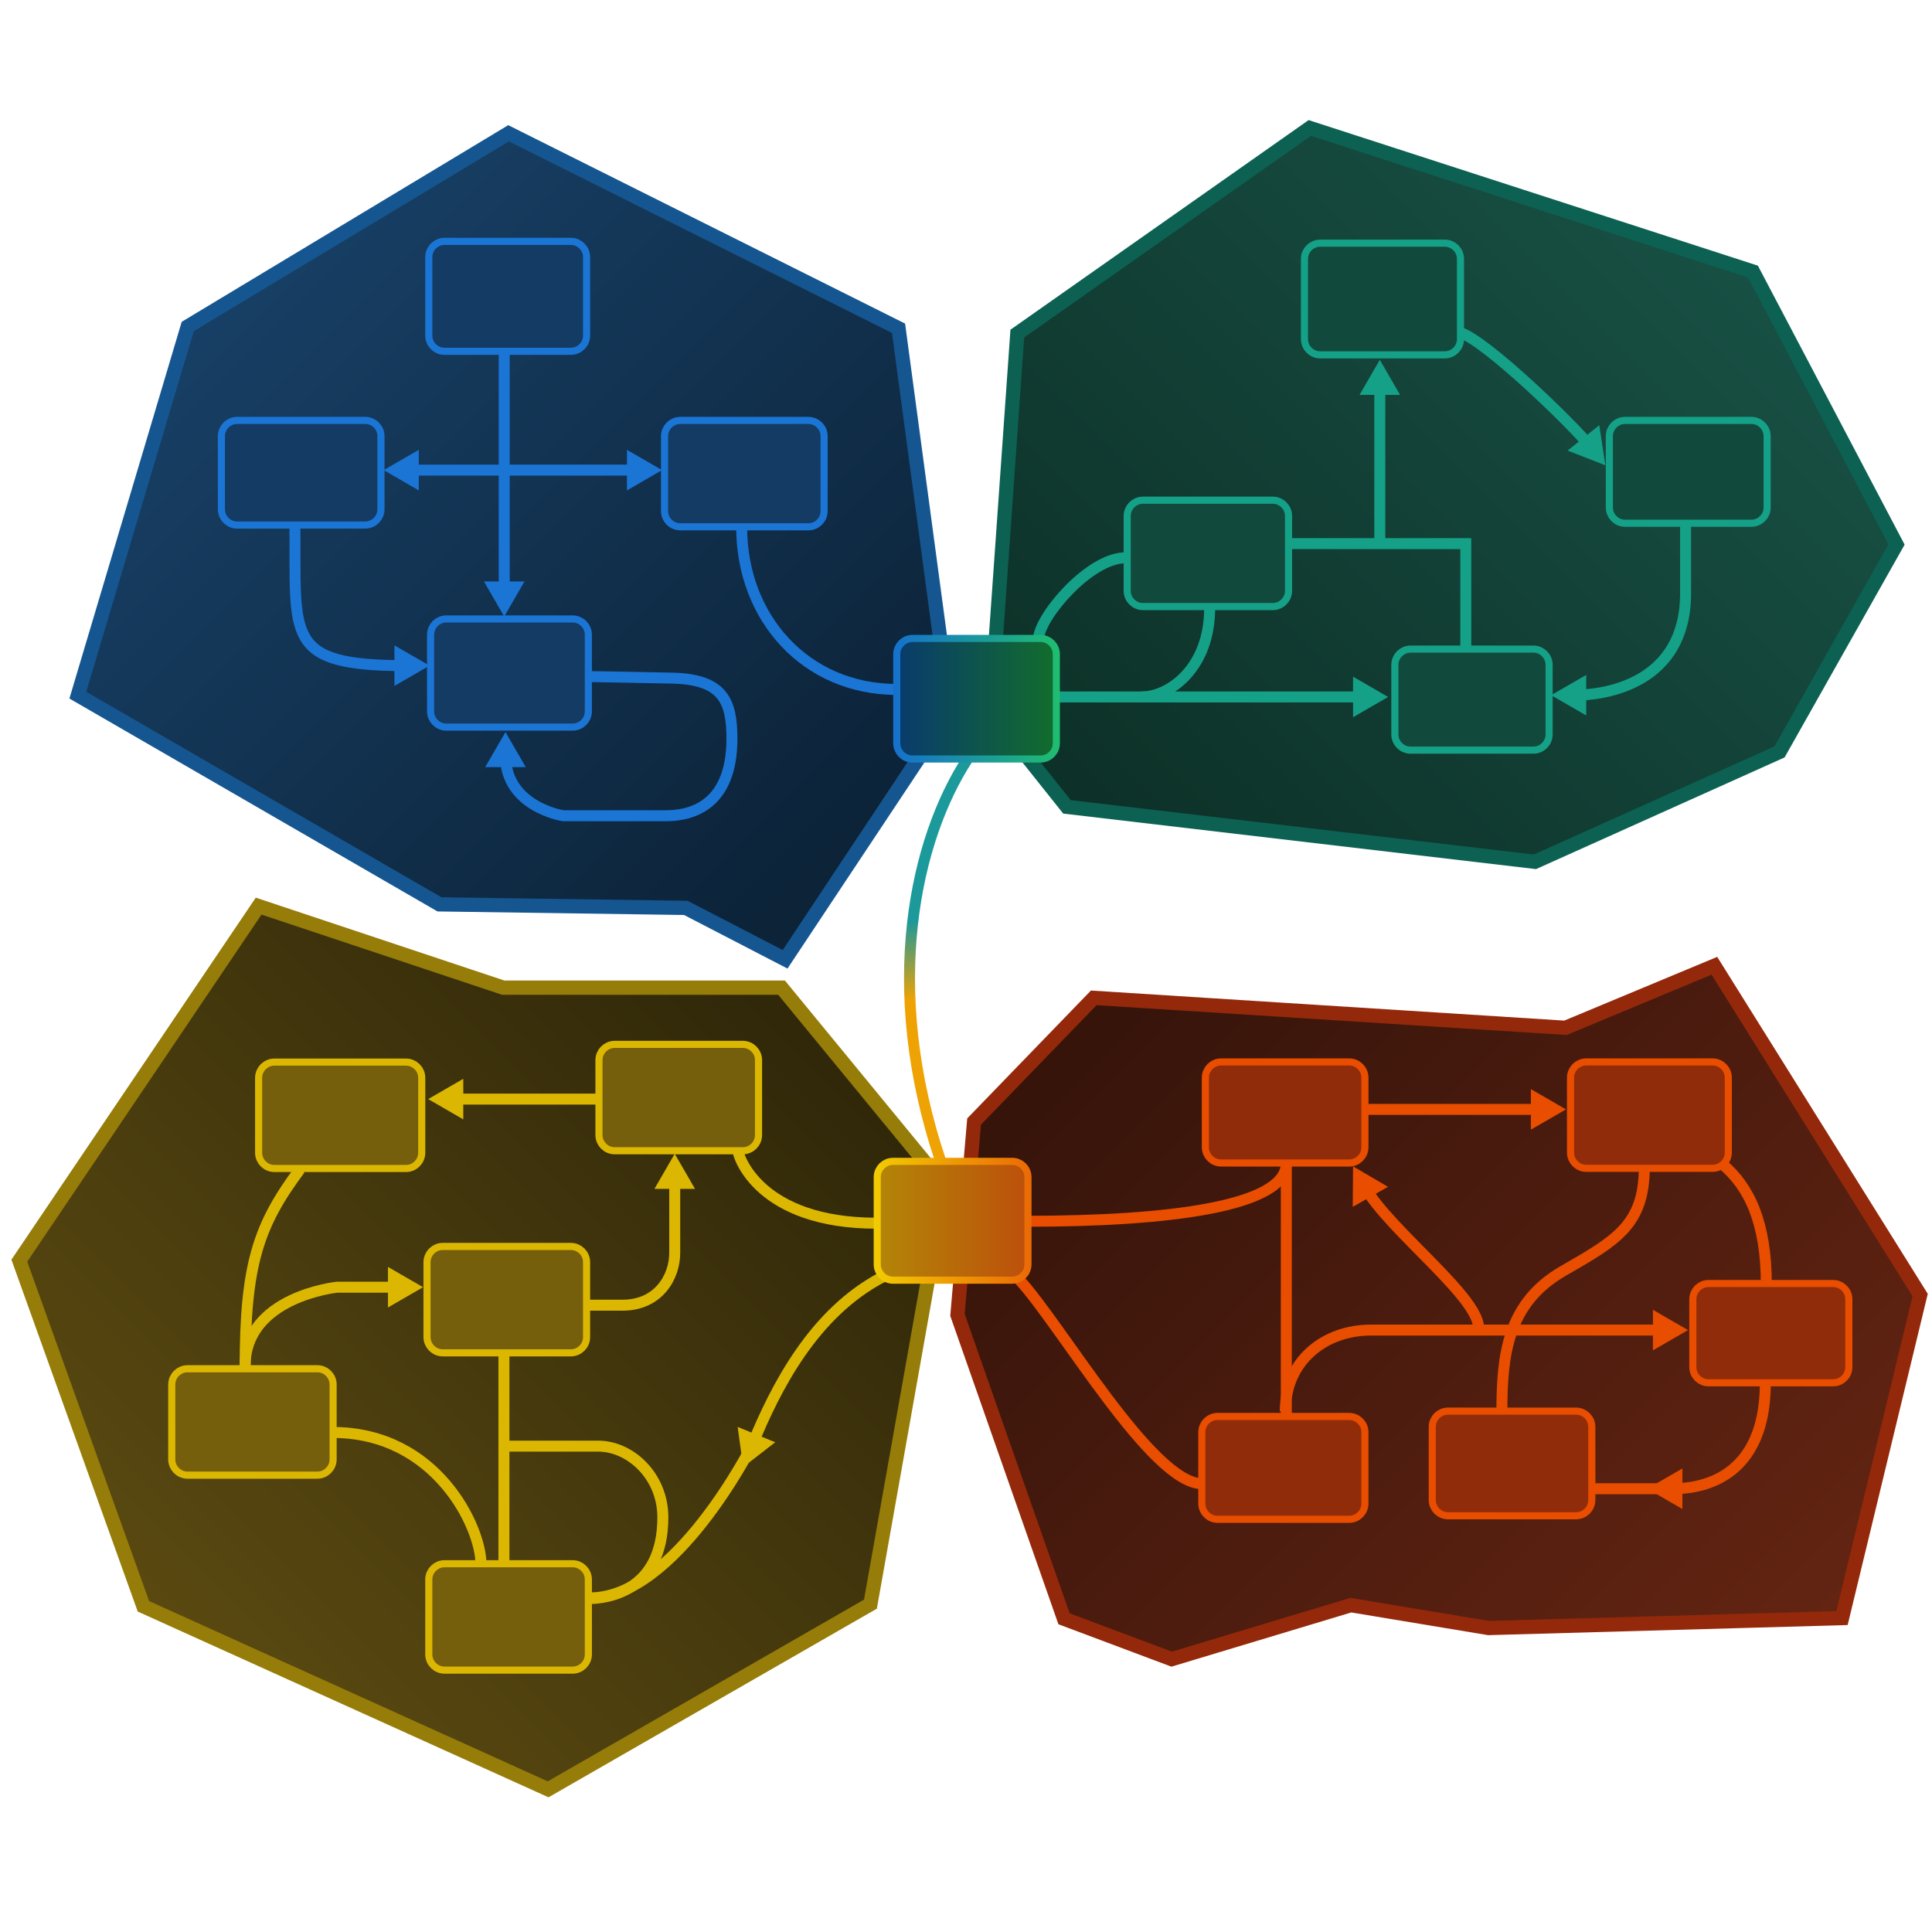
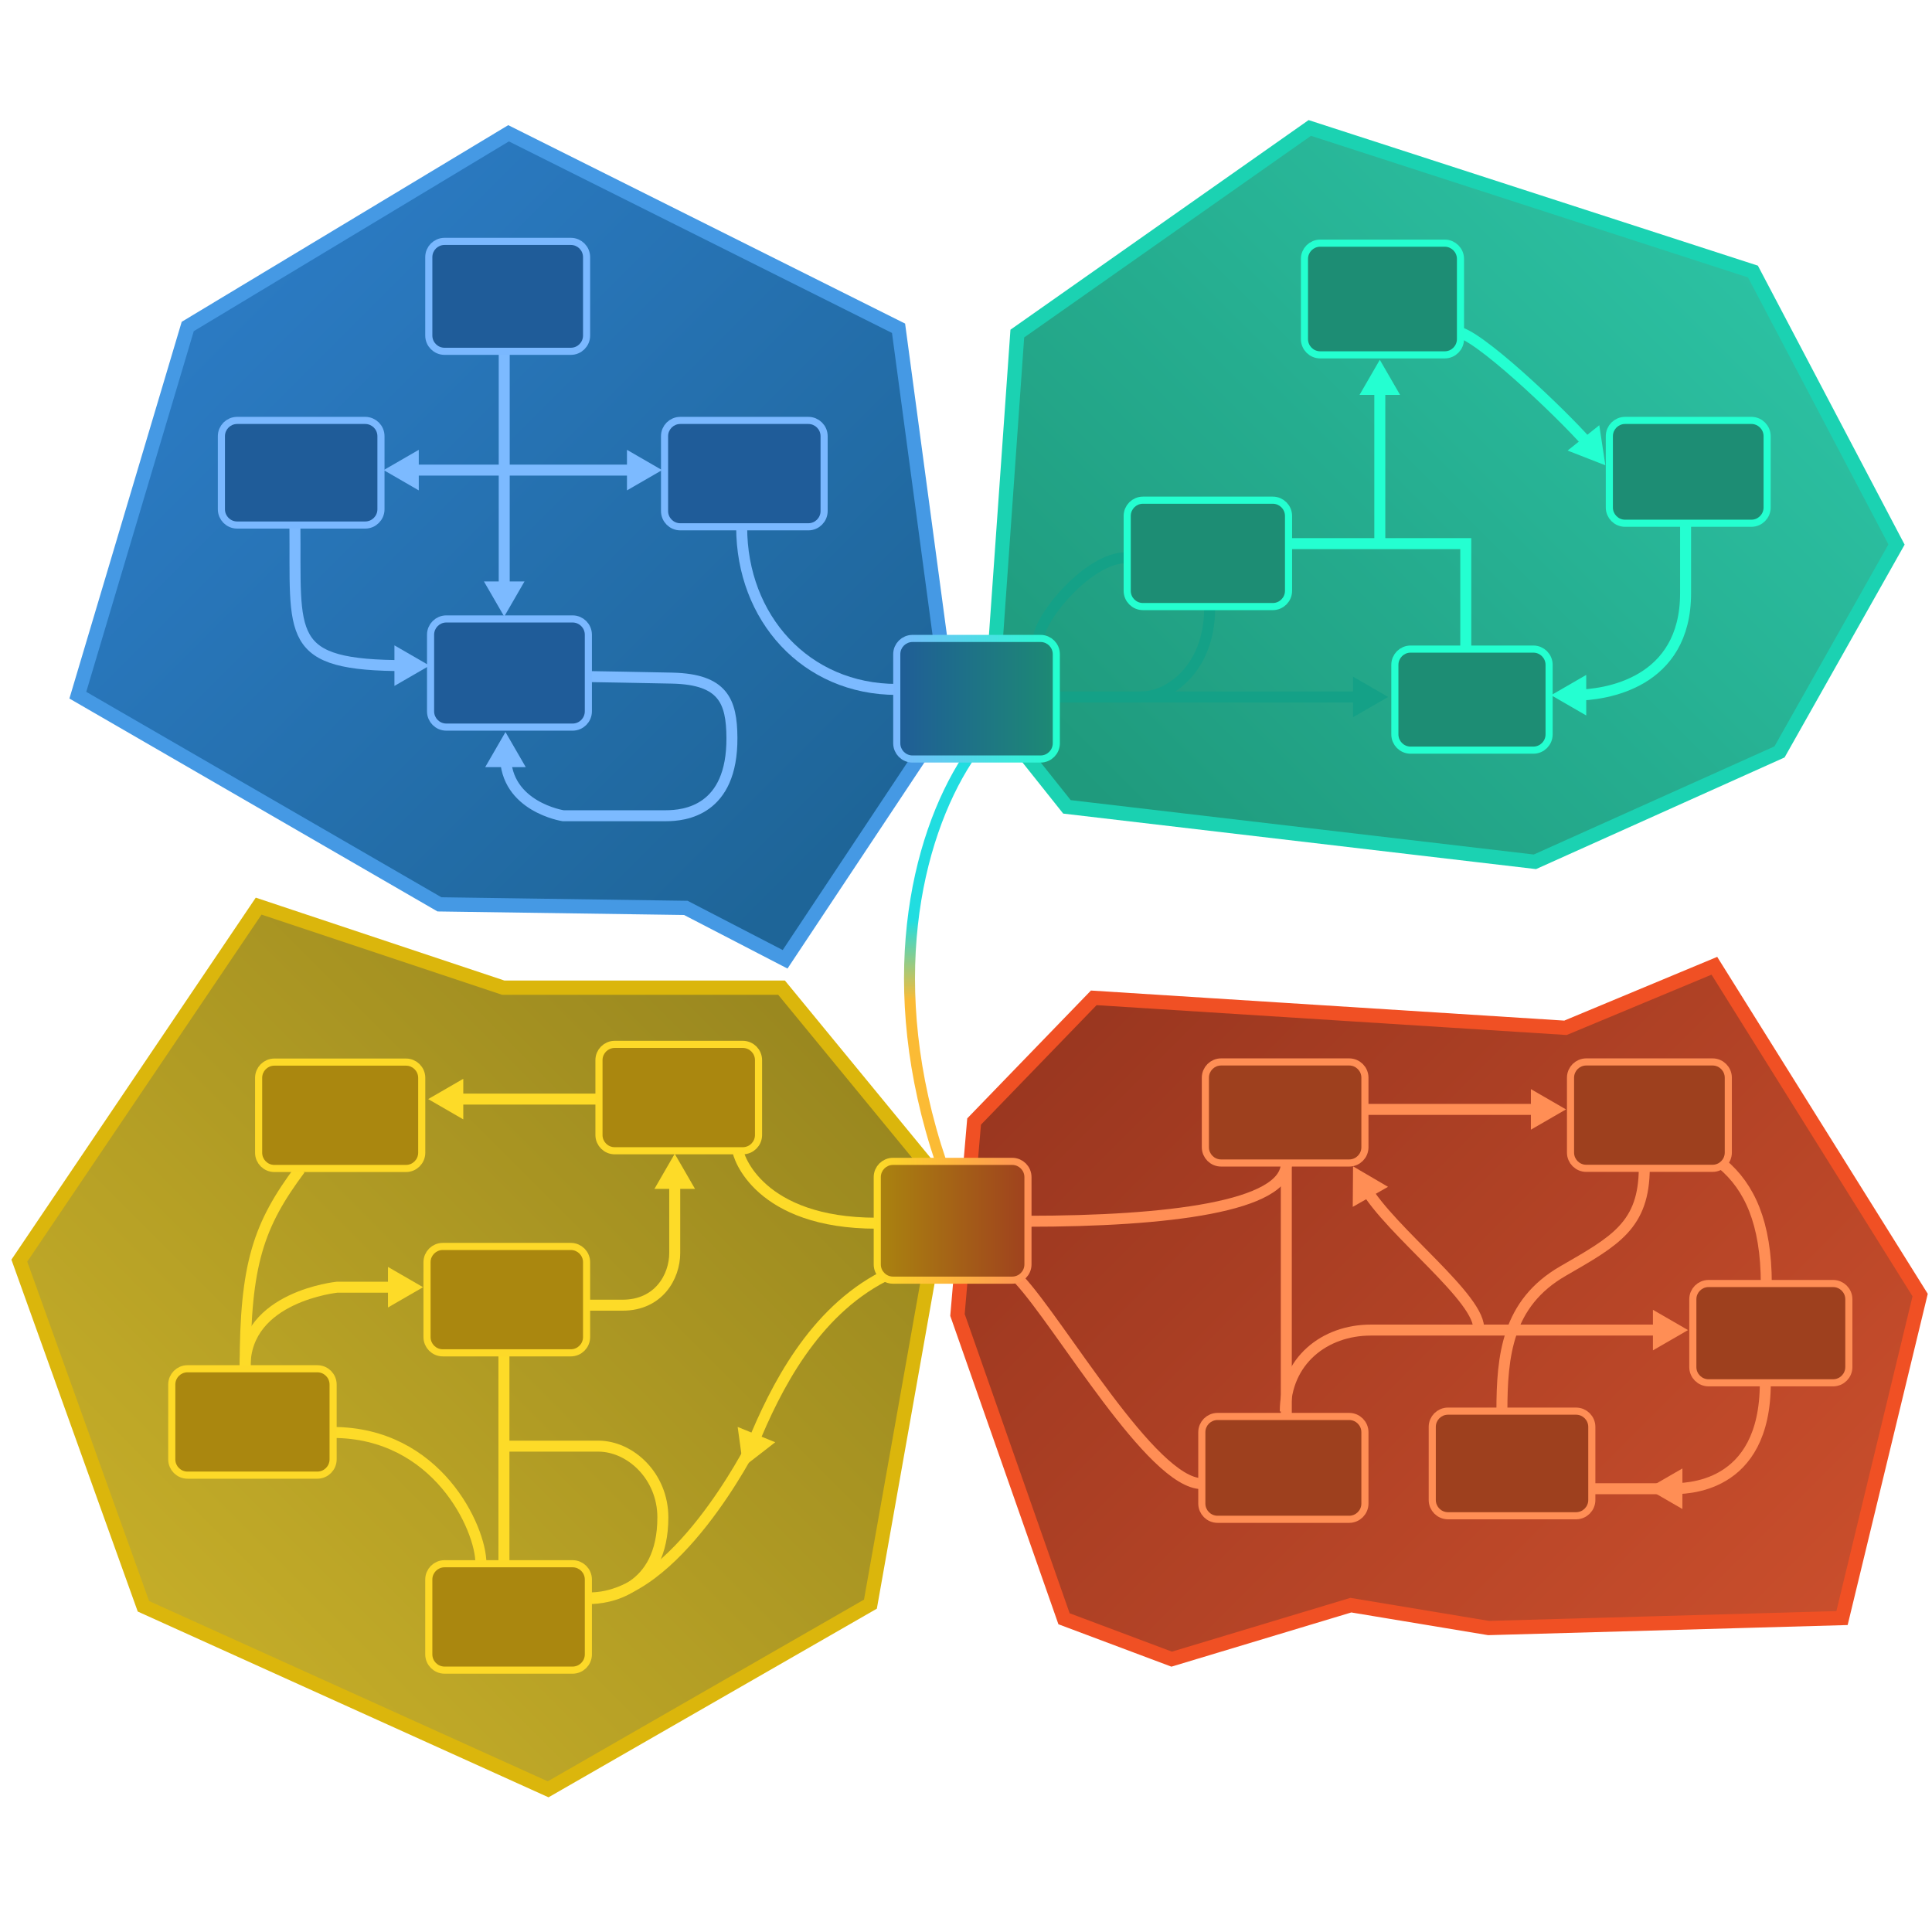
<svg xmlns="http://www.w3.org/2000/svg" xmlns:xlink="http://www.w3.org/1999/xlink" width="512" height="512" viewBox="0 0 512 512" version="1.1" id="svg1" xml:space="preserve">
  <defs id="defs1">
    <linearGradient id="linearGradient8">
-       <stop style="stop-color:#632412;stop-opacity:1;" offset="0" id="stop8" />
-       <stop style="stop-color:#34130a;stop-opacity:1;" offset="1" id="stop9" />
+       <stop style="stop-color:#c94e2c;stop-opacity:1;" offset="0" id="stop8" />
+       <stop style="stop-color:#99361f;stop-opacity:1;" offset="1" id="stop9" />
    </linearGradient>
    <linearGradient id="linearGradient6">
-       <stop style="stop-color:#5c4b11;stop-opacity:1;" offset="0" id="stop6" />
-       <stop style="stop-color:#2f2709;stop-opacity:1;" offset="1" id="stop7" />
+       <stop style="stop-color:#c7af29;stop-opacity:1;" offset="0" id="stop6" />
+       <stop style="stop-color:#99871f;stop-opacity:1;" offset="1" id="stop7" />
    </linearGradient>
    <linearGradient id="linearGradient4">
-       <stop style="stop-color:#195347;stop-opacity:1;" offset="0" id="stop4" />
-       <stop style="stop-color:#0d3128;stop-opacity:1;" offset="1" id="stop5" />
+       <stop style="stop-color:#2dc5a6;stop-opacity:1;" offset="0" id="stop4" />
+       <stop style="stop-color:#1f9a7d;stop-opacity:1;" offset="1" id="stop5" />
    </linearGradient>
    <linearGradient id="linearGradient2">
-       <stop style="stop-color:#184168;stop-opacity:1;" offset="0" id="stop2" />
-       <stop style="stop-color:#0c2338;stop-opacity:1;" offset="1" id="stop3" />
+       <stop style="stop-color:#2c7cc6;stop-opacity:1;" offset="0" id="stop2" />
+       <stop style="stop-color:#1e6598;stop-opacity:1;" offset="1" id="stop3" />
    </linearGradient>
    <linearGradient id="linearGradient38">
-       <stop style="stop-color:#efa204;stop-opacity:1;" offset="0" id="stop38" />
-       <stop style="stop-color:#1b999b;stop-opacity:1;" offset="1" id="stop39" />
+       <stop style="stop-color:#fbbb35;stop-opacity:1;" offset="0" id="stop38" />
+       <stop style="stop-color:#21dde0;stop-opacity:1;" offset="1" id="stop39" />
    </linearGradient>
    <marker style="overflow:visible" id="marker8" refX="0" refY="0" orient="auto-start-reverse" markerWidth="0.6" markerHeight="0.6" viewBox="0 0 1 1" preserveAspectRatio="xMidYMid">
      <path transform="scale(0.5)" style="fill:context-stroke;fill-rule:evenodd;stroke:context-stroke;stroke-width:1pt" d="M 5.77,0 -2.88,5 V -5 Z" id="path8" />
    </marker>
    <marker style="overflow:visible" id="Triangle" refX="0" refY="0" orient="auto-start-reverse" markerWidth="0.6" markerHeight="0.6" viewBox="0 0 1 1" preserveAspectRatio="xMidYMid" markerUnits="strokeWidth">
      <path style="fill:context-stroke;fill-rule:evenodd;stroke:context-stroke;stroke-width:0.5pt" d="M 2.885,0 -1.44,2.5 v -5 z" id="path135" />
    </marker>
    <linearGradient id="linearGradient8496">
-       <stop style="stop-color:#f2cb02;stop-opacity:1;" offset="0" id="stop8496" />
-       <stop style="stop-color:#eb6a06;stop-opacity:1;" offset="1" id="stop8497" />
+       <stop style="stop-color:#fddb26;stop-opacity:1;" offset="0" id="stop8496" />
+       <stop style="stop-color:#ff9057;stop-opacity:1;" offset="1" id="stop8497" />
    </linearGradient>
    <linearGradient id="linearGradient8494">
-       <stop style="stop-color:#b28707;stop-opacity:1;" offset="0" id="stop8494" />
-       <stop style="stop-color:#bd4f0b;stop-opacity:1;" offset="1" id="stop8495" />
+       <stop style="stop-color:#aa850f;stop-opacity:1;" offset="0" id="stop8494" />
+       <stop style="stop-color:#9f401e;stop-opacity:1;" offset="1" id="stop8495" />
    </linearGradient>
    <linearGradient id="linearGradient8492">
-       <stop style="stop-color:#1671cc;stop-opacity:1;" offset="0" id="stop8492" />
-       <stop style="stop-color:#1fbd70;stop-opacity:1;" offset="1" id="stop8493" />
+       <stop style="stop-color:#7ab8ff;stop-opacity:1;" offset="0" id="stop8492" />
+       <stop style="stop-color:#24ffcf;stop-opacity:1;" offset="1" id="stop8493" />
    </linearGradient>
    <linearGradient id="linearGradient8490">
-       <stop style="stop-color:#093a6e;stop-opacity:1;" offset="0" id="stop8490" />
-       <stop style="stop-color:#126e2b;stop-opacity:1;" offset="1" id="stop8491" />
+       <stop style="stop-color:#1f5c98;stop-opacity:1;" offset="0" id="stop8490" />
+       <stop style="stop-color:#1d8b73;stop-opacity:1;" offset="1" id="stop8491" />
    </linearGradient>
    <linearGradient id="swatch8471">
      <stop style="stop-color:#394865;stop-opacity:1;" offset="0" id="stop8471" />
    </linearGradient>
    <linearGradient id="swatch8470">
      <stop style="stop-color:#00ff00;stop-opacity:1;" offset="0" id="stop8470" />
    </linearGradient>
    <linearGradient xlink:href="#linearGradient8490" id="linearGradient8491" x1="232.209" y1="165.583" x2="272.383" y2="165.583" gradientUnits="userSpaceOnUse" />
    <linearGradient xlink:href="#linearGradient8492" id="linearGradient8493" x1="232.209" y1="165.583" x2="272.383" y2="165.583" gradientUnits="userSpaceOnUse" />
    <linearGradient xlink:href="#linearGradient8494" id="linearGradient8495" x1="227.416" y1="293.91" x2="265.411" y2="293.91" gradientUnits="userSpaceOnUse" />
    <linearGradient xlink:href="#linearGradient8496" id="linearGradient8497" x1="227.416" y1="293.91" x2="265.411" y2="293.91" gradientUnits="userSpaceOnUse" />
    <linearGradient xlink:href="#linearGradient38" id="linearGradient39" x1="243.064" y1="239.796" x2="243.064" y2="220.092" gradientUnits="userSpaceOnUse" spreadMethod="pad" />
    <linearGradient xlink:href="#linearGradient2" id="linearGradient3" x1="61.268" y1="51.075" x2="215.616" y2="205.423" gradientUnits="userSpaceOnUse" gradientTransform="matrix(1.078053,0,0,1.078053,-13.1953,6.663584)" />
    <linearGradient xlink:href="#linearGradient4" id="linearGradient5" x1="447.277" y1="35.34" x2="287.152" y2="195.465" gradientUnits="userSpaceOnUse" gradientTransform="matrix(1.078053,0,0,1.078053,-13.1953,6.663584)" />
    <linearGradient xlink:href="#linearGradient6" id="linearGradient7" x1="48.916" y1="406.828" x2="212.448" y2="243.296" gradientUnits="userSpaceOnUse" gradientTransform="matrix(1.078053,0,0,1.078053,-13.1953,6.663584)" />
    <linearGradient xlink:href="#linearGradient8" id="linearGradient9" x1="449.525" y1="368.712" x2="279.61" y2="198.798" gradientUnits="userSpaceOnUse" gradientTransform="matrix(1.078053,0,0,1.078053,-11.6707,41.72933)" />
  </defs>
-   <g id="layer5" style="display:none" />
+   <g id="layer5" style="display:inline" />
  <g id="layer1" style="display:inline;opacity:1">
-     <path style="opacity:1;fill:url(#linearGradient3);fill-opacity:1;stroke:#155691;stroke-width:3.773;stroke-linecap:butt;stroke-linejoin:miter;stroke-dasharray:none;stroke-opacity:1" d="M 49.752,86.522 134.778,35.319 238.124,86.992 251.747,188.459 208.06,254.225 181.753,240.602 116.457,239.663 20.627,184.231 Z" id="path8467" />
-     <path style="opacity:1;fill:url(#linearGradient5);fill-opacity:1;stroke:#0c6153;stroke-width:3.773;stroke-linecap:butt;stroke-linejoin:miter;stroke-dasharray:none;stroke-opacity:1" d="m 269.598,88.401 77.51,-54.492 117.439,38.05 38.05,72.342 -31.004,54.961 -64.826,29.125 -124.016,-14.562 -20.2,-25.367 z" id="path8468" />
-     <path style="opacity:1;fill:url(#linearGradient7);fill-opacity:1;stroke:#967c08;stroke-width:3.773;stroke-linecap:butt;stroke-linejoin:miter;stroke-dasharray:none;stroke-opacity:1" d="m 68.542,240.132 64.826,21.609 h 73.752 l 43.218,52.613 -19.667,110.763 -85.41,49.072 L 38.008,425.686 5.125,334.084 Z" id="path8469" />
-     <path style="opacity:1;fill:url(#linearGradient9);fill-opacity:1;stroke:#94280a;stroke-width:3.773;stroke-linecap:butt;stroke-linejoin:miter;stroke-dasharray:none;stroke-opacity:1" d="m 289.859,264.439 125.009,7.94 39.459,-16.441 54.531,87.266 -20.708,85.604 -93.653,2.637 -36.509,-6.061 -47.484,14.309 -28.525,-10.705 -28.237,-80.508 4.406,-51.263 z" id="path8470" />
+     <path style="opacity:1;fill:url(#linearGradient3);fill-opacity:1;stroke:#4599e4;stroke-width:3.773;stroke-linecap:butt;stroke-linejoin:miter;stroke-dasharray:none;stroke-opacity:1" d="M 49.752,86.522 134.778,35.319 238.124,86.992 251.747,188.459 208.06,254.225 181.753,240.602 116.457,239.663 20.627,184.231 Z" id="path8467" />
+     <path style="opacity:1;fill:url(#linearGradient5);fill-opacity:1;stroke:#1bd2b2;stroke-width:3.773;stroke-linecap:butt;stroke-linejoin:miter;stroke-dasharray:none;stroke-opacity:1" d="m 269.598,88.401 77.51,-54.492 117.439,38.05 38.05,72.342 -31.004,54.961 -64.826,29.125 -124.016,-14.562 -20.2,-25.367 z" id="path8468" />
+     <path style="opacity:1;fill:url(#linearGradient7);fill-opacity:1;stroke:#dbb60c;stroke-width:3.773;stroke-linecap:butt;stroke-linejoin:miter;stroke-dasharray:none;stroke-opacity:1" d="m 68.542,240.132 64.826,21.609 h 73.752 l 43.218,52.613 -19.667,110.763 -85.41,49.072 L 38.008,425.686 5.125,334.084 Z" id="path8469" />
+     <path style="opacity:1;fill:url(#linearGradient9);fill-opacity:1;stroke:#f05024;stroke-width:3.773;stroke-linecap:butt;stroke-linejoin:miter;stroke-dasharray:none;stroke-opacity:1" d="m 289.859,264.439 125.009,7.94 39.459,-16.441 54.531,87.266 -20.708,85.604 -93.653,2.637 -36.509,-6.061 -47.484,14.309 -28.525,-10.705 -28.237,-80.508 4.406,-51.263 z" id="path8470" />
  </g>
  <g id="layer4">
-     <path style="fill:none;fill-opacity:1;stroke:#1a75d5;stroke-width:2.911;stroke-linecap:butt;stroke-linejoin:miter;stroke-dasharray:none;stroke-opacity:1;marker-end:url(#Triangle)" d="M 133.623,92.695 V 157.186" id="path4" />
-     <path style="fill:none;fill-opacity:1;stroke:#1a75d5;stroke-width:2.911;stroke-linecap:butt;stroke-linejoin:miter;stroke-dasharray:none;stroke-opacity:1;marker-start:url(#marker8);marker-end:url(#Triangle)" d="m 107.882,124.583 h 61.37" id="path5" />
-     <path style="fill:none;fill-opacity:1;stroke:#1a75d5;stroke-width:2.911;stroke-linecap:butt;stroke-linejoin:miter;stroke-dasharray:none;stroke-opacity:1;marker-end:url(#Triangle)" d="m 78.151,138.866 c 0.332,29.895 -3.077,37.535 29.475,37.535" id="path6" />
-     <path style="fill:none;stroke:#1a75d5;stroke-width:2.911;stroke-linecap:butt;stroke-linejoin:miter;stroke-dasharray:none;stroke-opacity:1;marker-end:url(#marker8)" d="m 155.917,179.299 c 0,0 16.083,0.261 22.299,0.411 13.403,0.323 15.693,6.107 15.752,15.796 0.117,19.377 -12.566,20.669 -17.498,20.669 h -27.246 c 0,0 -15.267,-2.349 -15.267,-15.972" id="path7" />
-     <path style="fill:none;stroke:#1a75d5;stroke-width:2.911;stroke-linecap:butt;stroke-linejoin:miter;stroke-dasharray:none;stroke-opacity:1" d="m 196.551,139.722 c 0,23.962 16.911,42.983 41.104,42.983" id="path9" />
-     <path style="fill:none;stroke:#14a187;stroke-width:2.911;stroke-linecap:butt;stroke-linejoin:miter;stroke-dasharray:none;stroke-opacity:1" d="m 341.236,144.067 h 47.21 v 27.481" id="path10" />
-     <path style="fill:none;stroke:#14a187;stroke-width:2.911;stroke-linecap:butt;stroke-linejoin:miter;stroke-dasharray:none;stroke-opacity:1;marker-end:url(#marker8)" d="m 387.037,88.166 c 7.046,2.349 29.83,24.427 34.527,30.299" id="path11" />
+     <path style="fill:none;fill-opacity:1;stroke:#7cbaff;stroke-width:2.911;stroke-linecap:butt;stroke-linejoin:miter;stroke-dasharray:none;stroke-opacity:1;marker-end:url(#Triangle)" d="M 133.623,92.695 V 157.186" id="path4" />
+     <path style="fill:none;fill-opacity:1;stroke:#7cbaff;stroke-width:2.911;stroke-linecap:butt;stroke-linejoin:miter;stroke-dasharray:none;stroke-opacity:1;marker-start:url(#marker8);marker-end:url(#Triangle)" d="m 107.882,124.583 h 61.37" id="path5" />
+     <path style="fill:none;fill-opacity:1;stroke:#7cbaff;stroke-width:2.911;stroke-linecap:butt;stroke-linejoin:miter;stroke-dasharray:none;stroke-opacity:1;marker-end:url(#Triangle)" d="m 78.151,138.866 c 0.332,29.895 -3.077,37.535 29.475,37.535" id="path6" />
+     <path style="fill:none;stroke:#7cbaff;stroke-width:2.911;stroke-linecap:butt;stroke-linejoin:miter;stroke-dasharray:none;stroke-opacity:1;marker-end:url(#marker8)" d="m 155.917,179.299 c 0,0 16.083,0.261 22.299,0.411 13.403,0.323 15.693,6.107 15.752,15.796 0.117,19.377 -12.566,20.669 -17.498,20.669 h -27.246 c 0,0 -15.267,-2.349 -15.267,-15.972" id="path7" />
+     <path style="fill:none;stroke:#7cbaff;stroke-width:2.911;stroke-linecap:butt;stroke-linejoin:miter;stroke-dasharray:none;stroke-opacity:1" d="m 196.551,139.722 c 0,23.962 16.911,42.983 41.104,42.983" id="path9" />
+     <path style="fill:none;stroke:#24ffd1;stroke-width:2.911;stroke-linecap:butt;stroke-linejoin:miter;stroke-dasharray:none;stroke-opacity:1" d="m 341.236,144.067 h 47.21 v 27.481" id="path10" />
+     <path style="fill:none;stroke:#24ffd1;stroke-width:2.911;stroke-linecap:butt;stroke-linejoin:miter;stroke-dasharray:none;stroke-opacity:1;marker-end:url(#marker8)" d="m 387.037,88.166 c 7.046,2.349 29.83,24.427 34.527,30.299" id="path11" />
    <path style="fill:none;stroke:#14a187;stroke-width:2.911;stroke-linecap:butt;stroke-linejoin:miter;stroke-dasharray:none;stroke-opacity:1" d="m 275.235,168.964 c 0.705,-6.107 13.623,-21.139 23.018,-21.139" id="path12" />
    <path style="fill:none;stroke:#14a187;stroke-width:2.911;stroke-linecap:butt;stroke-linejoin:miter;stroke-dasharray:none;stroke-opacity:1;marker-end:url(#marker8)" d="m 279.698,184.701 h 81.972" id="path13" />
    <path style="fill:none;stroke:#14a187;stroke-width:2.911;stroke-linecap:butt;stroke-linejoin:miter;stroke-dasharray:none;stroke-opacity:1" d="m 302.481,184.701 c 7.561,0 18.086,-7.751 18.086,-23.488" id="path14" />
-     <path style="fill:none;stroke:#14a187;stroke-width:2.911;stroke-linecap:butt;stroke-linejoin:miter;stroke-dasharray:none;stroke-opacity:1;marker-end:url(#marker8)" d="M 365.663,143.832 V 101.554" id="path15" />
-     <path style="fill:none;stroke:#14a187;stroke-width:2.911;stroke-linecap:butt;stroke-linejoin:miter;stroke-dasharray:none;stroke-opacity:1;marker-end:url(#marker8)" d="m 446.696,139.37 v 17.851 c 0,23.809 -21.083,27.011 -29.426,27.011" id="path16" />
-     <path style="fill:none;stroke:#dbb702;stroke-width:2.911;stroke-linecap:butt;stroke-linejoin:miter;stroke-dasharray:none;stroke-opacity:1;marker-end:url(#marker8)" d="M 158.485,291.27 H 119.675" id="path17" />
-     <path style="fill:none;stroke:#dbb702;stroke-width:2.911;stroke-linecap:butt;stroke-linejoin:miter;stroke-dasharray:none;stroke-opacity:1" d="m 64.964,362.421 c 0,-27.412 3.504,-37.732 14.554,-52.555" id="path18" />
-     <path style="display:inline;fill:none;stroke:#dbb702;stroke-width:2.911;stroke-linecap:butt;stroke-linejoin:miter;stroke-dasharray:none;stroke-opacity:1" d="m 195.484,304.532 c 0,1.906 5.717,19.629 36.781,19.629" id="path19" />
-     <path style="display:inline;fill:none;stroke:#dbb702;stroke-width:2.911;stroke-linecap:butt;stroke-linejoin:miter;stroke-dasharray:none;stroke-opacity:1;marker-end:url(#marker8)" d="m 64.94,362.085 c 0,-18.501 24.394,-20.963 24.394,-20.963 H 105.914" id="path20" />
-     <path style="display:inline;fill:none;stroke:#dbb702;stroke-width:2.911;stroke-linecap:butt;stroke-linejoin:miter;stroke-dasharray:none;stroke-opacity:1" d="m 88.19,379.618 c 27.656,0 39.258,25.346 39.258,34.685" id="path21" />
-     <path style="display:inline;fill:none;stroke:#dbb702;stroke-width:2.911;stroke-linecap:butt;stroke-linejoin:miter;stroke-dasharray:none;stroke-opacity:1" d="m 133.547,358.464 v 55.838" id="path22" />
-     <path style="display:inline;fill:none;stroke:#dbb702;stroke-width:2.911;stroke-linecap:butt;stroke-linejoin:miter;stroke-dasharray:none;stroke-opacity:1;marker-end:url(#marker8)" d="m 155.273,345.887 h 9.719 c 9.546,0 13.817,-7.525 13.817,-13.817 v -20.106" id="path23" />
-     <path style="display:inline;fill:none;stroke:#dbb702;stroke-width:2.911;stroke-linecap:butt;stroke-linejoin:miter;stroke-dasharray:none;stroke-opacity:1" d="m 133.547,383.239 h 24.965 c 8.584,0 17.152,7.997 17.152,18.867 0,19.631 -14.822,21.535 -19.629,21.535" id="path24" />
-     <path style="display:inline;fill:none;stroke:#dbb702;stroke-width:2.911;stroke-linecap:butt;stroke-linejoin:miter;stroke-dasharray:none;stroke-opacity:1" d="m 199.296,383.049 c 0,0 -20.391,40.402 -42.879,40.402" id="path27" />
-     <path style="display:inline;fill:none;stroke:#dbb702;stroke-width:2.911;stroke-linecap:butt;stroke-linejoin:miter;stroke-dasharray:none;stroke-opacity:1;marker-end:url(#marker8)" d="m 234.171,338.264 c -18.486,9.529 -28.611,29.42 -34.875,44.785" id="path26" />
-     <path style="fill:none;stroke:#e84d00;stroke-width:2.911;stroke-linecap:butt;stroke-linejoin:miter;stroke-dasharray:none;stroke-opacity:1;marker-end:url(#marker8)" d="m 361.905,294.002 h 46.895" id="path28" />
-     <path style="fill:none;stroke:#e84d00;stroke-width:2.911;stroke-linecap:butt;stroke-linejoin:miter;stroke-dasharray:none;stroke-opacity:1" d="m 340.883,308.286 c 0,11.457 -31.264,15.362 -68.726,15.362" id="path29" />
-     <path style="fill:none;stroke:#e84d00;stroke-width:2.911;stroke-linecap:butt;stroke-linejoin:miter;stroke-dasharray:none;stroke-opacity:1" d="m 270.001,339.01 c 11.05,11.859 35.306,54.172 48.512,54.172" id="path30" />
-     <path style="fill:none;stroke:#e84d00;stroke-width:2.911;stroke-linecap:butt;stroke-linejoin:miter;stroke-dasharray:none;stroke-opacity:1" d="m 340.883,308.825 v 65.761" id="path31" />
-     <path style="fill:none;stroke:#e84d00;stroke-width:2.911;stroke-linecap:butt;stroke-linejoin:miter;stroke-dasharray:none;stroke-opacity:1" d="m 468.093,340.358 c 0,-16.476 -4.582,-25.873 -11.589,-31.803" id="path32" />
-     <path style="fill:none;stroke:#e84d00;stroke-width:2.911;stroke-linecap:butt;stroke-linejoin:miter;stroke-dasharray:none;stroke-opacity:1" d="m 398.02,374.047 c 0,-14.826 1.409,-28.67 16.171,-37.193 13.883,-8.015 21.561,-12.107 21.561,-27.49" id="path33" />
-     <path style="fill:none;stroke:#e84d00;stroke-width:2.911;stroke-linecap:butt;stroke-linejoin:miter;stroke-dasharray:none;stroke-opacity:1;marker-end:url(#marker8)" d="m 340.614,374.047 c 0,-13.476 10.463,-21.561 22.639,-21.561 h 77.889" id="path34" />
-     <path style="fill:none;stroke:#e84d00;stroke-width:2.911;stroke-linecap:butt;stroke-linejoin:miter;stroke-dasharray:none;stroke-opacity:1;marker-end:url(#marker8)" d="m 391.821,352.486 c 1.078,-8.085 -23.448,-26.143 -30.185,-38.001" id="path35" />
-     <path style="fill:none;stroke:#e84d00;stroke-width:2.911;stroke-linecap:butt;stroke-linejoin:miter;stroke-dasharray:none;stroke-opacity:1" d="M 442.759,394.53 H 421.737" id="path37" />
-     <path style="fill:none;stroke:#e84d00;stroke-width:2.911;stroke-linecap:butt;stroke-linejoin:miter;stroke-dasharray:none;stroke-opacity:1;marker-end:url(#marker8)" d="m 467.824,366.501 c 0,28.332 -21.292,28.029 -25.065,28.029" id="path36" />
+     <path style="fill:none;stroke:#24ffd1;stroke-width:2.911;stroke-linecap:butt;stroke-linejoin:miter;stroke-dasharray:none;stroke-opacity:1;marker-end:url(#marker8)" d="M 365.663,143.832 V 101.554" id="path15" />
+     <path style="fill:none;stroke:#24ffd1;stroke-width:2.911;stroke-linecap:butt;stroke-linejoin:miter;stroke-dasharray:none;stroke-opacity:1;marker-end:url(#marker8)" d="m 446.696,139.37 v 17.851 c 0,23.809 -21.083,27.011 -29.426,27.011" id="path16" />
+     <path style="fill:none;stroke:#fddb28;stroke-width:2.911;stroke-linecap:butt;stroke-linejoin:miter;stroke-dasharray:none;stroke-opacity:1;marker-end:url(#marker8)" d="M 158.485,291.27 H 119.675" id="path17" />
+     <path style="fill:none;stroke:#fddb28;stroke-width:2.911;stroke-linecap:butt;stroke-linejoin:miter;stroke-dasharray:none;stroke-opacity:1" d="m 64.964,362.421 c 0,-27.412 3.504,-37.732 14.554,-52.555" id="path18" />
+     <path style="display:inline;fill:none;stroke:#fddb28;stroke-width:2.911;stroke-linecap:butt;stroke-linejoin:miter;stroke-dasharray:none;stroke-opacity:1" d="m 195.484,304.532 c 0,1.906 5.717,19.629 36.781,19.629" id="path19" />
+     <path style="display:inline;fill:none;stroke:#fddb28;stroke-width:2.911;stroke-linecap:butt;stroke-linejoin:miter;stroke-dasharray:none;stroke-opacity:1;marker-end:url(#marker8)" d="m 64.94,362.085 c 0,-18.501 24.394,-20.963 24.394,-20.963 H 105.914" id="path20" />
+     <path style="display:inline;fill:none;stroke:#fddb28;stroke-width:2.911;stroke-linecap:butt;stroke-linejoin:miter;stroke-dasharray:none;stroke-opacity:1" d="m 88.19,379.618 c 27.656,0 39.258,25.346 39.258,34.685" id="path21" />
+     <path style="display:inline;fill:none;stroke:#fddb28;stroke-width:2.911;stroke-linecap:butt;stroke-linejoin:miter;stroke-dasharray:none;stroke-opacity:1" d="m 133.547,358.464 v 55.838" id="path22" />
+     <path style="display:inline;fill:none;stroke:#fddb28;stroke-width:2.911;stroke-linecap:butt;stroke-linejoin:miter;stroke-dasharray:none;stroke-opacity:1;marker-end:url(#marker8)" d="m 155.273,345.887 h 9.719 c 9.546,0 13.817,-7.525 13.817,-13.817 v -20.106" id="path23" />
+     <path style="display:inline;fill:none;stroke:#fddb28;stroke-width:2.911;stroke-linecap:butt;stroke-linejoin:miter;stroke-dasharray:none;stroke-opacity:1" d="m 133.547,383.239 h 24.965 c 8.584,0 17.152,7.997 17.152,18.867 0,19.631 -14.822,21.535 -19.629,21.535" id="path24" />
+     <path style="display:inline;fill:none;stroke:#fddb28;stroke-width:2.911;stroke-linecap:butt;stroke-linejoin:miter;stroke-dasharray:none;stroke-opacity:1" d="m 199.296,383.049 c 0,0 -20.391,40.402 -42.879,40.402" id="path27" />
+     <path style="display:inline;fill:none;stroke:#fddb28;stroke-width:2.911;stroke-linecap:butt;stroke-linejoin:miter;stroke-dasharray:none;stroke-opacity:1;marker-end:url(#marker8)" d="m 234.171,338.264 c -18.486,9.529 -28.611,29.42 -34.875,44.785" id="path26" />
+     <path style="fill:none;stroke:#ff8e55;stroke-width:2.911;stroke-linecap:butt;stroke-linejoin:miter;stroke-dasharray:none;stroke-opacity:1;marker-end:url(#marker8)" d="m 361.905,294.002 h 46.895" id="path28" />
+     <path style="fill:none;stroke:#ff8e55;stroke-width:2.911;stroke-linecap:butt;stroke-linejoin:miter;stroke-dasharray:none;stroke-opacity:1" d="m 340.883,308.286 c 0,11.457 -31.264,15.362 -68.726,15.362" id="path29" />
+     <path style="fill:none;stroke:#ff8e55;stroke-width:2.911;stroke-linecap:butt;stroke-linejoin:miter;stroke-dasharray:none;stroke-opacity:1" d="m 270.001,339.01 c 11.05,11.859 35.306,54.172 48.512,54.172" id="path30" />
+     <path style="fill:none;stroke:#ff8e55;stroke-width:2.911;stroke-linecap:butt;stroke-linejoin:miter;stroke-dasharray:none;stroke-opacity:1" d="m 340.883,308.825 v 65.761" id="path31" />
+     <path style="fill:none;stroke:#ff8e55;stroke-width:2.911;stroke-linecap:butt;stroke-linejoin:miter;stroke-dasharray:none;stroke-opacity:1" d="m 468.093,340.358 c 0,-16.476 -4.582,-25.873 -11.589,-31.803" id="path32" />
+     <path style="fill:none;stroke:#ff8e55;stroke-width:2.911;stroke-linecap:butt;stroke-linejoin:miter;stroke-dasharray:none;stroke-opacity:1" d="m 398.02,374.047 c 0,-14.826 1.409,-28.67 16.171,-37.193 13.883,-8.015 21.561,-12.107 21.561,-27.49" id="path33" />
+     <path style="fill:none;stroke:#ff8e55;stroke-width:2.911;stroke-linecap:butt;stroke-linejoin:miter;stroke-dasharray:none;stroke-opacity:1;marker-end:url(#marker8)" d="m 340.614,374.047 c 0,-13.476 10.463,-21.561 22.639,-21.561 h 77.889" id="path34" />
+     <path style="fill:none;stroke:#ff8e55;stroke-width:2.911;stroke-linecap:butt;stroke-linejoin:miter;stroke-dasharray:none;stroke-opacity:1;marker-end:url(#marker8)" d="m 391.821,352.486 c 1.078,-8.085 -23.448,-26.143 -30.185,-38.001" id="path35" />
+     <path style="fill:none;stroke:#ff8e55;stroke-width:2.911;stroke-linecap:butt;stroke-linejoin:miter;stroke-dasharray:none;stroke-opacity:1" d="M 442.759,394.53 H 421.737" id="path37" />
+     <path style="fill:none;stroke:#ff8e55;stroke-width:2.911;stroke-linecap:butt;stroke-linejoin:miter;stroke-dasharray:none;stroke-opacity:1;marker-end:url(#marker8)" d="m 467.824,366.501 c 0,28.332 -21.292,28.029 -25.065,28.029" id="path36" />
    <path style="fill:none;stroke:url(#linearGradient39);stroke-width:2.7;stroke-linecap:butt;stroke-linejoin:miter;stroke-dasharray:none" d="m 250.035,180.469 c -12.728,19.622 -21.127,55.767 -6.455,99.078" id="path38" transform="matrix(1.078053,0,0,1.078053,-13.1953,6.663584)" />
  </g>
  <g id="layer3" style="display:inline">
-     <path id="rect8476" style="fill:#143b63;fill-opacity:1;stroke:#1a75d5;stroke-width:3.5;stroke-linejoin:round;stroke-dasharray:none;stroke-opacity:1;paint-order:stroke fill markers" d="m 121.958,146.846 31.038,0 a 3,3 45 0 1 3,3 v 18.837 a 3,3 135 0 1 -3,3 l -31.038,0 a 3,3 45 0 1 -3,-3 v -18.837 a 3,3 135 0 1 3,-3 z m 57.518,-48.803 h 31.474 a 3,3 45 0 1 3,3 v 18.402 a 3,3 135 0 1 -3,3 h -31.474 a 3,3 45 0 1 -3,-3 v -18.402 a 3,3 135 0 1 3,-3 z m -108.936,0 h 31.474 a 3,3 45 0 1 3,3 v 17.966 a 3,3 135 0 1 -3,3 H 70.54 a 3,3 45 0 1 -3,-3 l 0,-17.966 a 3,3 135 0 1 3,-3 z M 121.523,54.032 h 31.038 a 3,3 45 0 1 3,3 v 19.273 a 3,3 135 0 1 -3,3 h -31.038 a 3,3 45 0 1 -3,-3 l 0,-19.273 a 3,3 135 0 1 3,-3 z" transform="matrix(1.078053,0,0,1.078053,-13.1953,6.663584)" />
-     <path id="rect8478" style="fill:#114a3c;fill-opacity:1;stroke:#14a187;stroke-width:3.5;stroke-linejoin:round;stroke-dasharray:none;stroke-opacity:1;paint-order:stroke fill markers" d="m 359.003,154.254 h 30.167 a 3,3 45 0 1 3,3 v 17.094 a 3,3 135 0 1 -3,3 h -30.167 a 3,3 45 0 1 -3,-3 v -17.094 a 3,3 135 0 1 3,-3 z m -65.797,-36.603 31.91,0 a 3,3 45 0 1 3,3 v 18.402 a 3,3 135 0 1 -3,3 h -31.91 a 3,3 45 0 1 -3,-3 v -18.402 a 3,3 135 0 1 3,-3 z m 118.523,-19.609 31.038,0 a 3,3 45 0 1 3,3 v 17.53 a 3,3 135 0 1 -3,3 h -31.038 a 3,3 45 0 1 -3,-3 v -17.53 a 3,3 135 0 1 3,-3 z M 336.78,54.468 h 30.603 a 3,3 45 0 1 3,3 v 19.709 a 3,3 135 0 1 -3,3 h -30.603 a 3,3 45 0 1 -3,-3 V 57.468 a 3,3 135 0 1 3,-3 z" transform="matrix(1.078053,0,0,1.078053,-13.1953,6.663584)" />
-     <path id="rect8483" style="fill:#755e0c;fill-opacity:1;stroke:#dbb702;stroke-width:3.5;stroke-linejoin:round;stroke-dasharray:none;stroke-opacity:1;paint-order:stroke fill markers" d="m 121.523,379.098 31.474,0 a 3,3 45 0 1 3,3 v 18.402 a 3,3 135 0 1 -3,3 h -31.474 a 3,3 45 0 1 -3,-3 l 0,-18.402 a 3,3 135 0 1 3,-3 z M 58.34,331.166 h 31.91 a 3,3 45 0 1 3,3 v 18.402 a 3,3 135 0 1 -3,3 H 58.34 a 3,3 45 0 1 -3,-3 v -18.402 a 3,3 135 0 1 3,-3 z m 62.747,-30.066 31.474,0 a 3,3 45 0 1 3,3 v 18.402 a 3,3 135 0 1 -3,3 h -31.474 a 3,3 45 0 1 -3,-3 v -18.402 a 3,3 135 0 1 3,-3 z m 42.267,-49.675 31.474,0 a 3,3 45 0 1 3,3 v 18.402 a 3,3 135 0 1 -3,3 h -31.474 a 3,3 45 0 1 -3,-3 v -18.402 a 3,3 135 0 1 3,-3 z m -83.663,4.357 h 32.346 a 3,3 45 0 1 3,3 v 18.402 a 3,3 135 0 1 -3,3 H 79.691 a 3,3 45 0 1 -3,-3 v -18.402 a 3,3 135 0 1 3,-3 z" transform="matrix(1.078053,0,0,1.078053,-13.1953,6.663584)" />
-     <path id="rect8488" style="fill:#912c0a;fill-opacity:1;stroke:#e84d00;stroke-width:3.5;stroke-linejoin:round;stroke-dasharray:none;stroke-opacity:1;paint-order:stroke fill markers" d="m 423.058,281.927 h 30.603 a 3,3 45 0 1 3,3 v 16.659 a 3,3 135 0 1 -3,3 h -30.603 a 3,3 45 0 1 -3,-3 v -16.659 a 3,3 135 0 1 3,-3 z m -64.054,31.374 h 31.474 a 3,3 45 0 1 3,3 v 17.966 a 3,3 135 0 1 -3,3 l -31.474,0 a 3,3 45 0 1 -3,-3 v -17.966 a 3,3 135 0 1 3,-3 z m -56.647,1.307 h 32.346 a 3,3 45 0 1 3,3 v 17.53 a 3,3 135 0 1 -3,3 H 302.357 a 3,3 45 0 1 -3,-3 v -17.53 a 3,3 135 0 1 3,-3 z m 90.635,-87.149 h 31.038 a 3,3 45 0 1 3,3 v 18.402 a 3,3 135 0 1 -3,3 l -31.038,0 a 3,3 45 0 1 -3,-3 v -18.402 a 3,3 135 0 1 3,-3 z m -89.763,0 31.474,0 a 3,3 45 0 1 3,3 v 17.094 a 3,3 135 0 1 -3,3 h -31.474 a 3,3 45 0 1 -3,-3 v -17.094 a 3,3 135 0 1 3,-3 z" transform="matrix(1.078053,0,0,1.078053,-3.285415,37.15554)" />
+     <path id="rect8476" style="fill:#1f5c99;fill-opacity:1;stroke:#7ab8ff;stroke-width:3.5;stroke-linejoin:round;stroke-dasharray:none;stroke-opacity:1;paint-order:stroke fill markers" d="m 121.958,146.846 31.038,0 a 3,3 45 0 1 3,3 v 18.837 a 3,3 135 0 1 -3,3 l -31.038,0 a 3,3 45 0 1 -3,-3 v -18.837 a 3,3 135 0 1 3,-3 z m 57.518,-48.803 h 31.474 a 3,3 45 0 1 3,3 v 18.402 a 3,3 135 0 1 -3,3 h -31.474 a 3,3 45 0 1 -3,-3 v -18.402 a 3,3 135 0 1 3,-3 z m -108.936,0 h 31.474 a 3,3 45 0 1 3,3 v 17.966 a 3,3 135 0 1 -3,3 H 70.54 a 3,3 45 0 1 -3,-3 l 0,-17.966 a 3,3 135 0 1 3,-3 z M 121.523,54.032 h 31.038 a 3,3 45 0 1 3,3 v 19.273 a 3,3 135 0 1 -3,3 h -31.038 a 3,3 45 0 1 -3,-3 l 0,-19.273 a 3,3 135 0 1 3,-3 z" transform="matrix(1.078053,0,0,1.078053,-13.1953,6.663584)" />
+     <path id="rect8478" style="fill:#1d8d74;fill-opacity:1;stroke:#24ffd0;stroke-width:3.5;stroke-linejoin:round;stroke-dasharray:none;stroke-opacity:1;paint-order:stroke fill markers" d="m 359.003,154.254 h 30.167 a 3,3 45 0 1 3,3 v 17.094 a 3,3 135 0 1 -3,3 h -30.167 a 3,3 45 0 1 -3,-3 v -17.094 a 3,3 135 0 1 3,-3 z m -65.797,-36.603 31.91,0 a 3,3 45 0 1 3,3 v 18.402 a 3,3 135 0 1 -3,3 h -31.91 a 3,3 45 0 1 -3,-3 v -18.402 a 3,3 135 0 1 3,-3 z m 118.523,-19.609 31.038,0 a 3,3 45 0 1 3,3 v 17.53 a 3,3 135 0 1 -3,3 h -31.038 a 3,3 45 0 1 -3,-3 v -17.53 a 3,3 135 0 1 3,-3 z M 336.78,54.468 h 30.603 a 3,3 45 0 1 3,3 v 19.709 a 3,3 135 0 1 -3,3 h -30.603 a 3,3 45 0 1 -3,-3 V 57.468 a 3,3 135 0 1 3,-3 z" transform="matrix(1.078053,0,0,1.078053,-13.1953,6.663584)" />
+     <path id="rect8483" style="fill:#aa870f;fill-opacity:1;stroke:#fdd928;stroke-width:3.5;stroke-linejoin:round;stroke-dasharray:none;stroke-opacity:1;paint-order:stroke fill markers" d="m 121.523,379.098 31.474,0 a 3,3 45 0 1 3,3 v 18.402 a 3,3 135 0 1 -3,3 h -31.474 a 3,3 45 0 1 -3,-3 l 0,-18.402 a 3,3 135 0 1 3,-3 z M 58.34,331.166 h 31.91 a 3,3 45 0 1 3,3 v 18.402 a 3,3 135 0 1 -3,3 H 58.34 a 3,3 45 0 1 -3,-3 v -18.402 a 3,3 135 0 1 3,-3 z m 62.747,-30.066 31.474,0 a 3,3 45 0 1 3,3 v 18.402 a 3,3 135 0 1 -3,3 h -31.474 a 3,3 45 0 1 -3,-3 v -18.402 a 3,3 135 0 1 3,-3 z m 42.267,-49.675 31.474,0 a 3,3 45 0 1 3,3 v 18.402 a 3,3 135 0 1 -3,3 h -31.474 a 3,3 45 0 1 -3,-3 v -18.402 a 3,3 135 0 1 3,-3 z m -83.663,4.357 h 32.346 a 3,3 45 0 1 3,3 v 18.402 a 3,3 135 0 1 -3,3 H 79.691 a 3,3 45 0 1 -3,-3 v -18.402 a 3,3 135 0 1 3,-3 z" transform="matrix(1.078053,0,0,1.078053,-13.1953,6.663584)" />
+     <path id="rect8488" style="fill:#9e401e;fill-opacity:1;stroke:#ff8e55;stroke-width:3.5;stroke-linejoin:round;stroke-dasharray:none;stroke-opacity:1;paint-order:stroke fill markers" d="m 423.058,281.927 h 30.603 a 3,3 45 0 1 3,3 v 16.659 a 3,3 135 0 1 -3,3 h -30.603 a 3,3 45 0 1 -3,-3 v -16.659 a 3,3 135 0 1 3,-3 z m -64.054,31.374 h 31.474 a 3,3 45 0 1 3,3 v 17.966 a 3,3 135 0 1 -3,3 l -31.474,0 a 3,3 45 0 1 -3,-3 v -17.966 a 3,3 135 0 1 3,-3 z m -56.647,1.307 h 32.346 a 3,3 45 0 1 3,3 v 17.53 a 3,3 135 0 1 -3,3 H 302.357 a 3,3 45 0 1 -3,-3 v -17.53 a 3,3 135 0 1 3,-3 z m 90.635,-87.149 h 31.038 a 3,3 45 0 1 3,3 v 18.402 a 3,3 135 0 1 -3,3 l -31.038,0 a 3,3 45 0 1 -3,-3 v -18.402 a 3,3 135 0 1 3,-3 z m -89.763,0 31.474,0 a 3,3 45 0 1 3,3 v 17.094 a 3,3 135 0 1 -3,3 h -31.474 a 3,3 45 0 1 -3,-3 v -17.094 a 3,3 135 0 1 3,-3 z" transform="matrix(1.078053,0,0,1.078053,-3.285415,37.15554)" />
    <path style="fill:url(#linearGradient8491);fill-opacity:1;stroke:url(#linearGradient8493);stroke-width:3.5;stroke-linejoin:round;stroke-dasharray:none;stroke-opacity:1;paint-order:stroke fill markers" id="rect8489" width="37.474" height="27.888" x="233.559" y="151.639" d="m 236.559,151.639 h 31.474 a 3,3 45 0 1 3,3 v 21.888 a 3,3 135 0 1 -3,3 h -31.474 a 3,3 45 0 1 -3,-3 v -21.888 a 3,3 135 0 1 3,-3 z" transform="matrix(1.078053,0,0,1.078053,-13.1953,6.663584)" />
    <path style="fill:url(#linearGradient8495);fill-opacity:1;stroke:url(#linearGradient8497);stroke-width:3.5;stroke-linejoin:round;stroke-dasharray:none;stroke-opacity:1;paint-order:stroke fill markers" id="rect8490" width="35.295" height="27.452" x="228.766" y="280.184" d="m 231.766,280.184 h 29.295 a 3,3 45 0 1 3,3 v 21.452 a 3,3 135 0 1 -3,3 h -29.295 a 3,3 45 0 1 -3,-3 v -21.452 a 3,3 135 0 1 3,-3 z" transform="matrix(1.078053,0,0,1.078053,-13.1953,6.663584)" />
  </g>
</svg>
